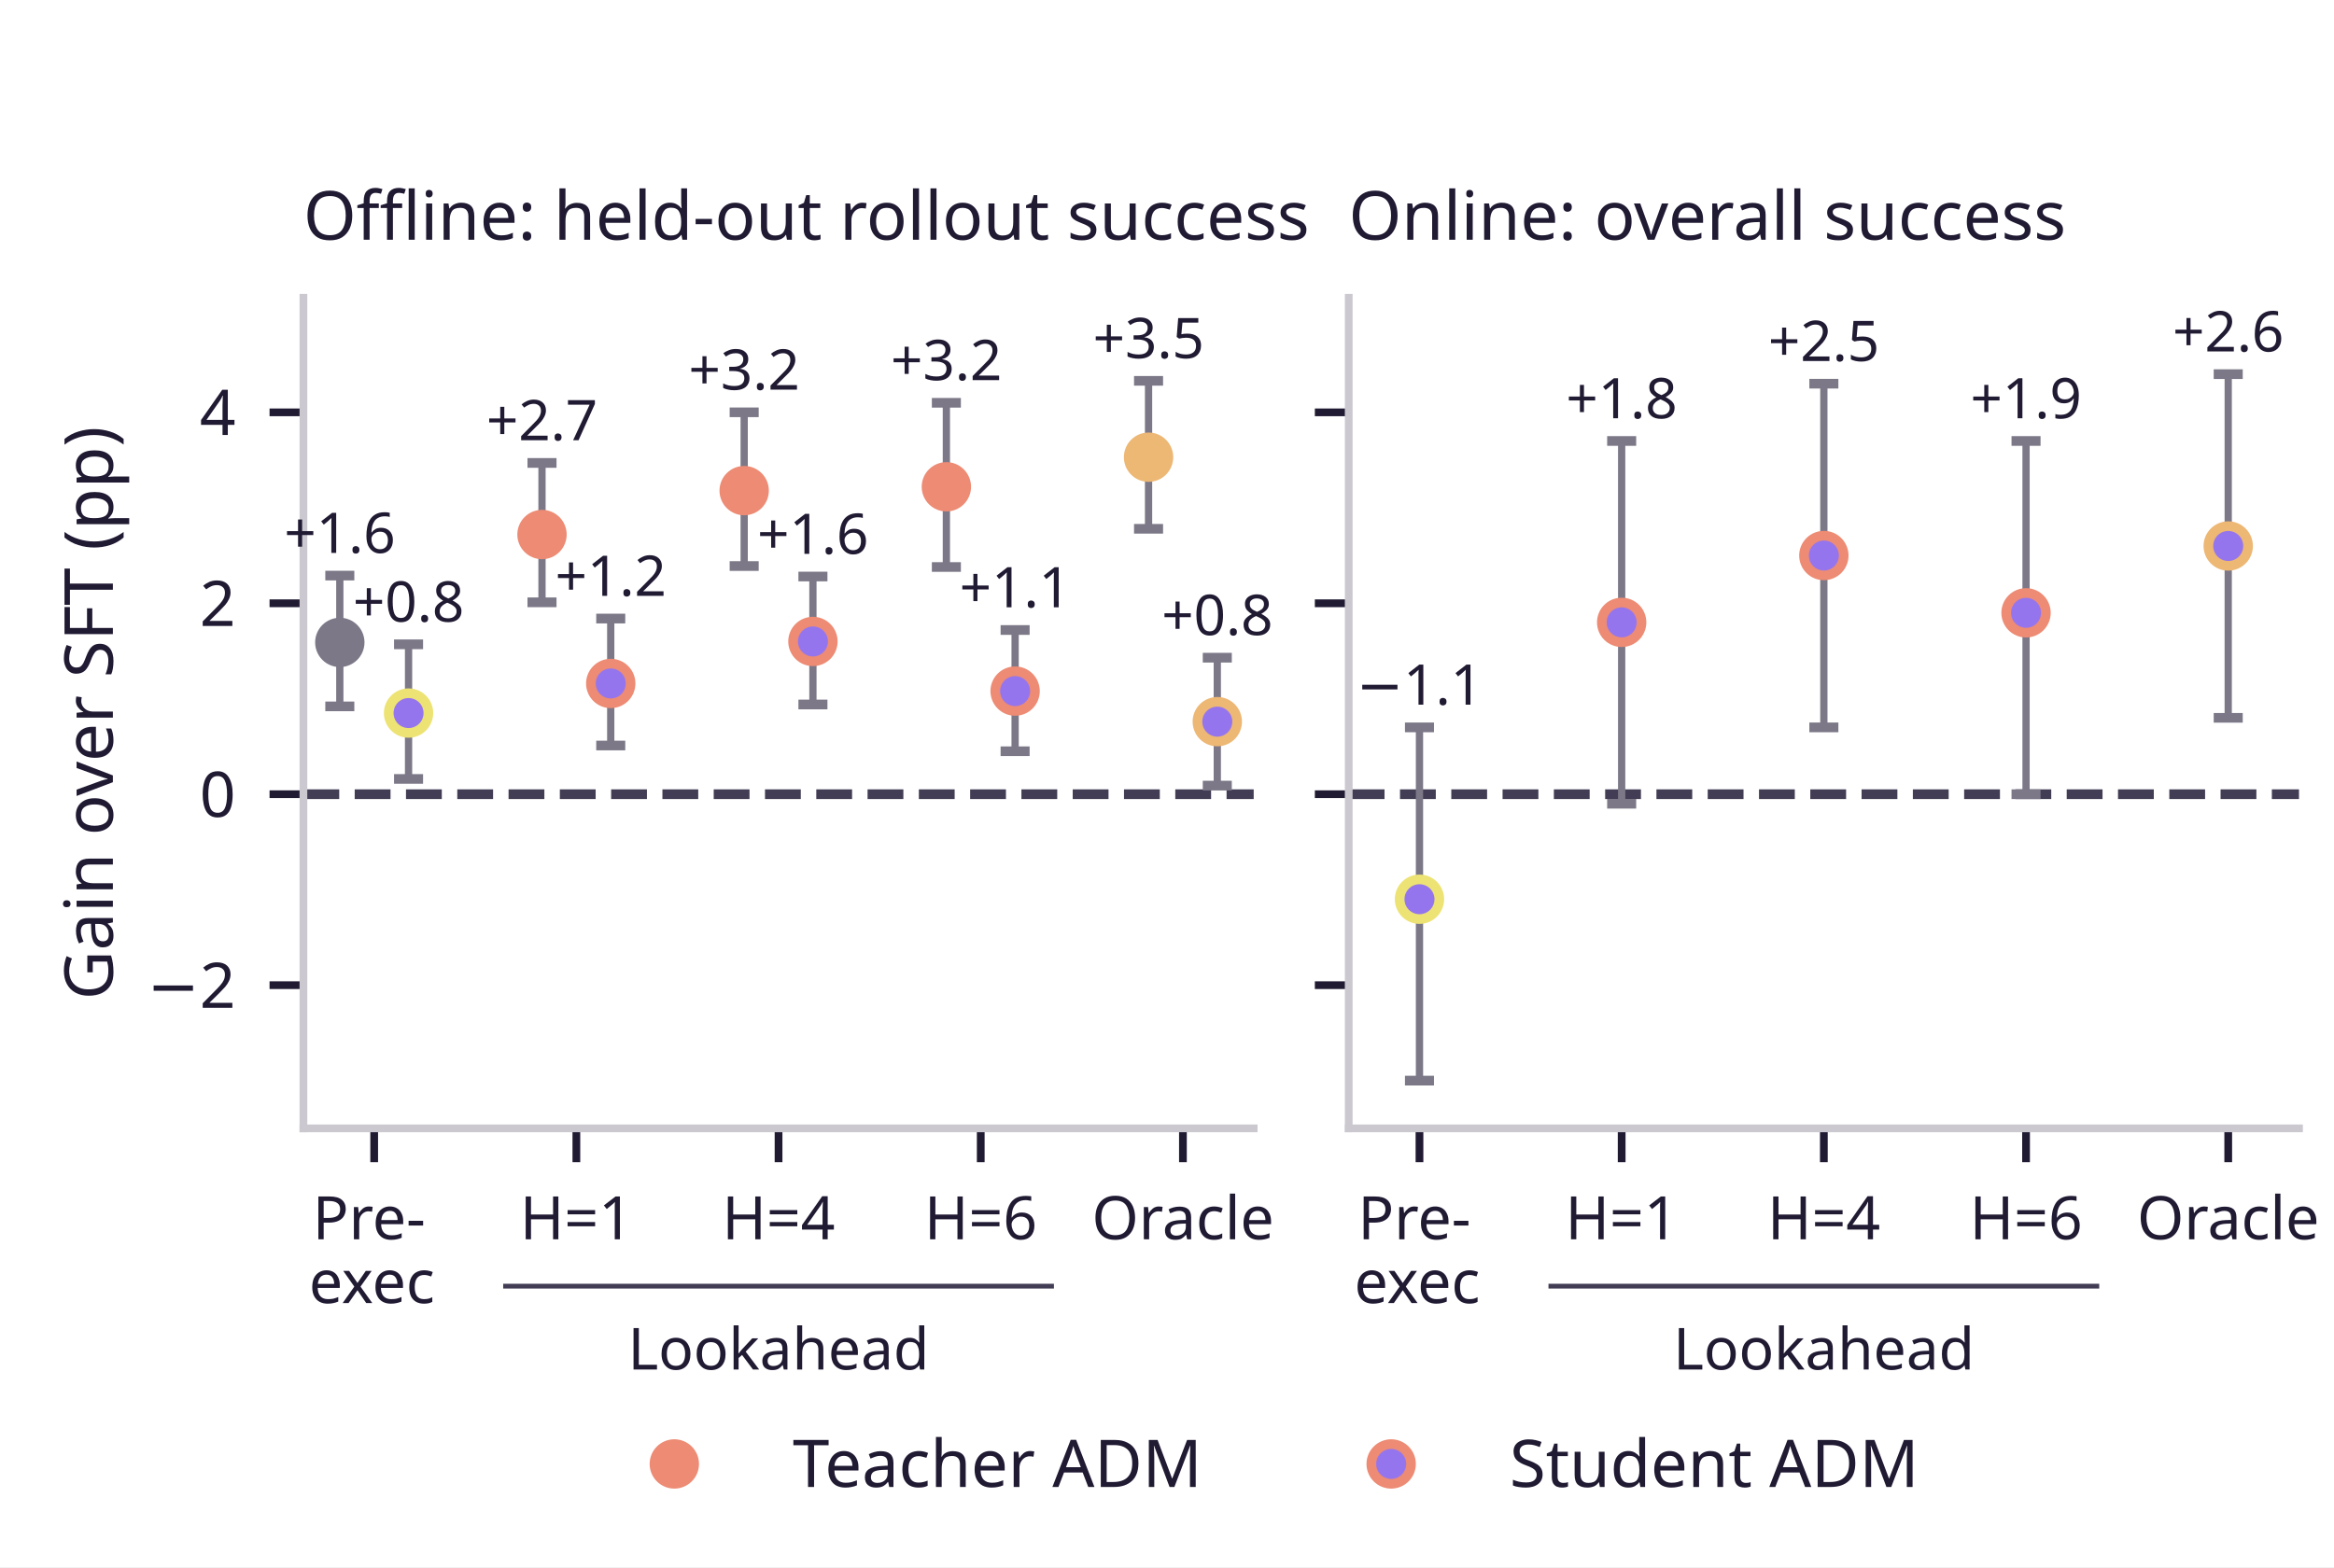
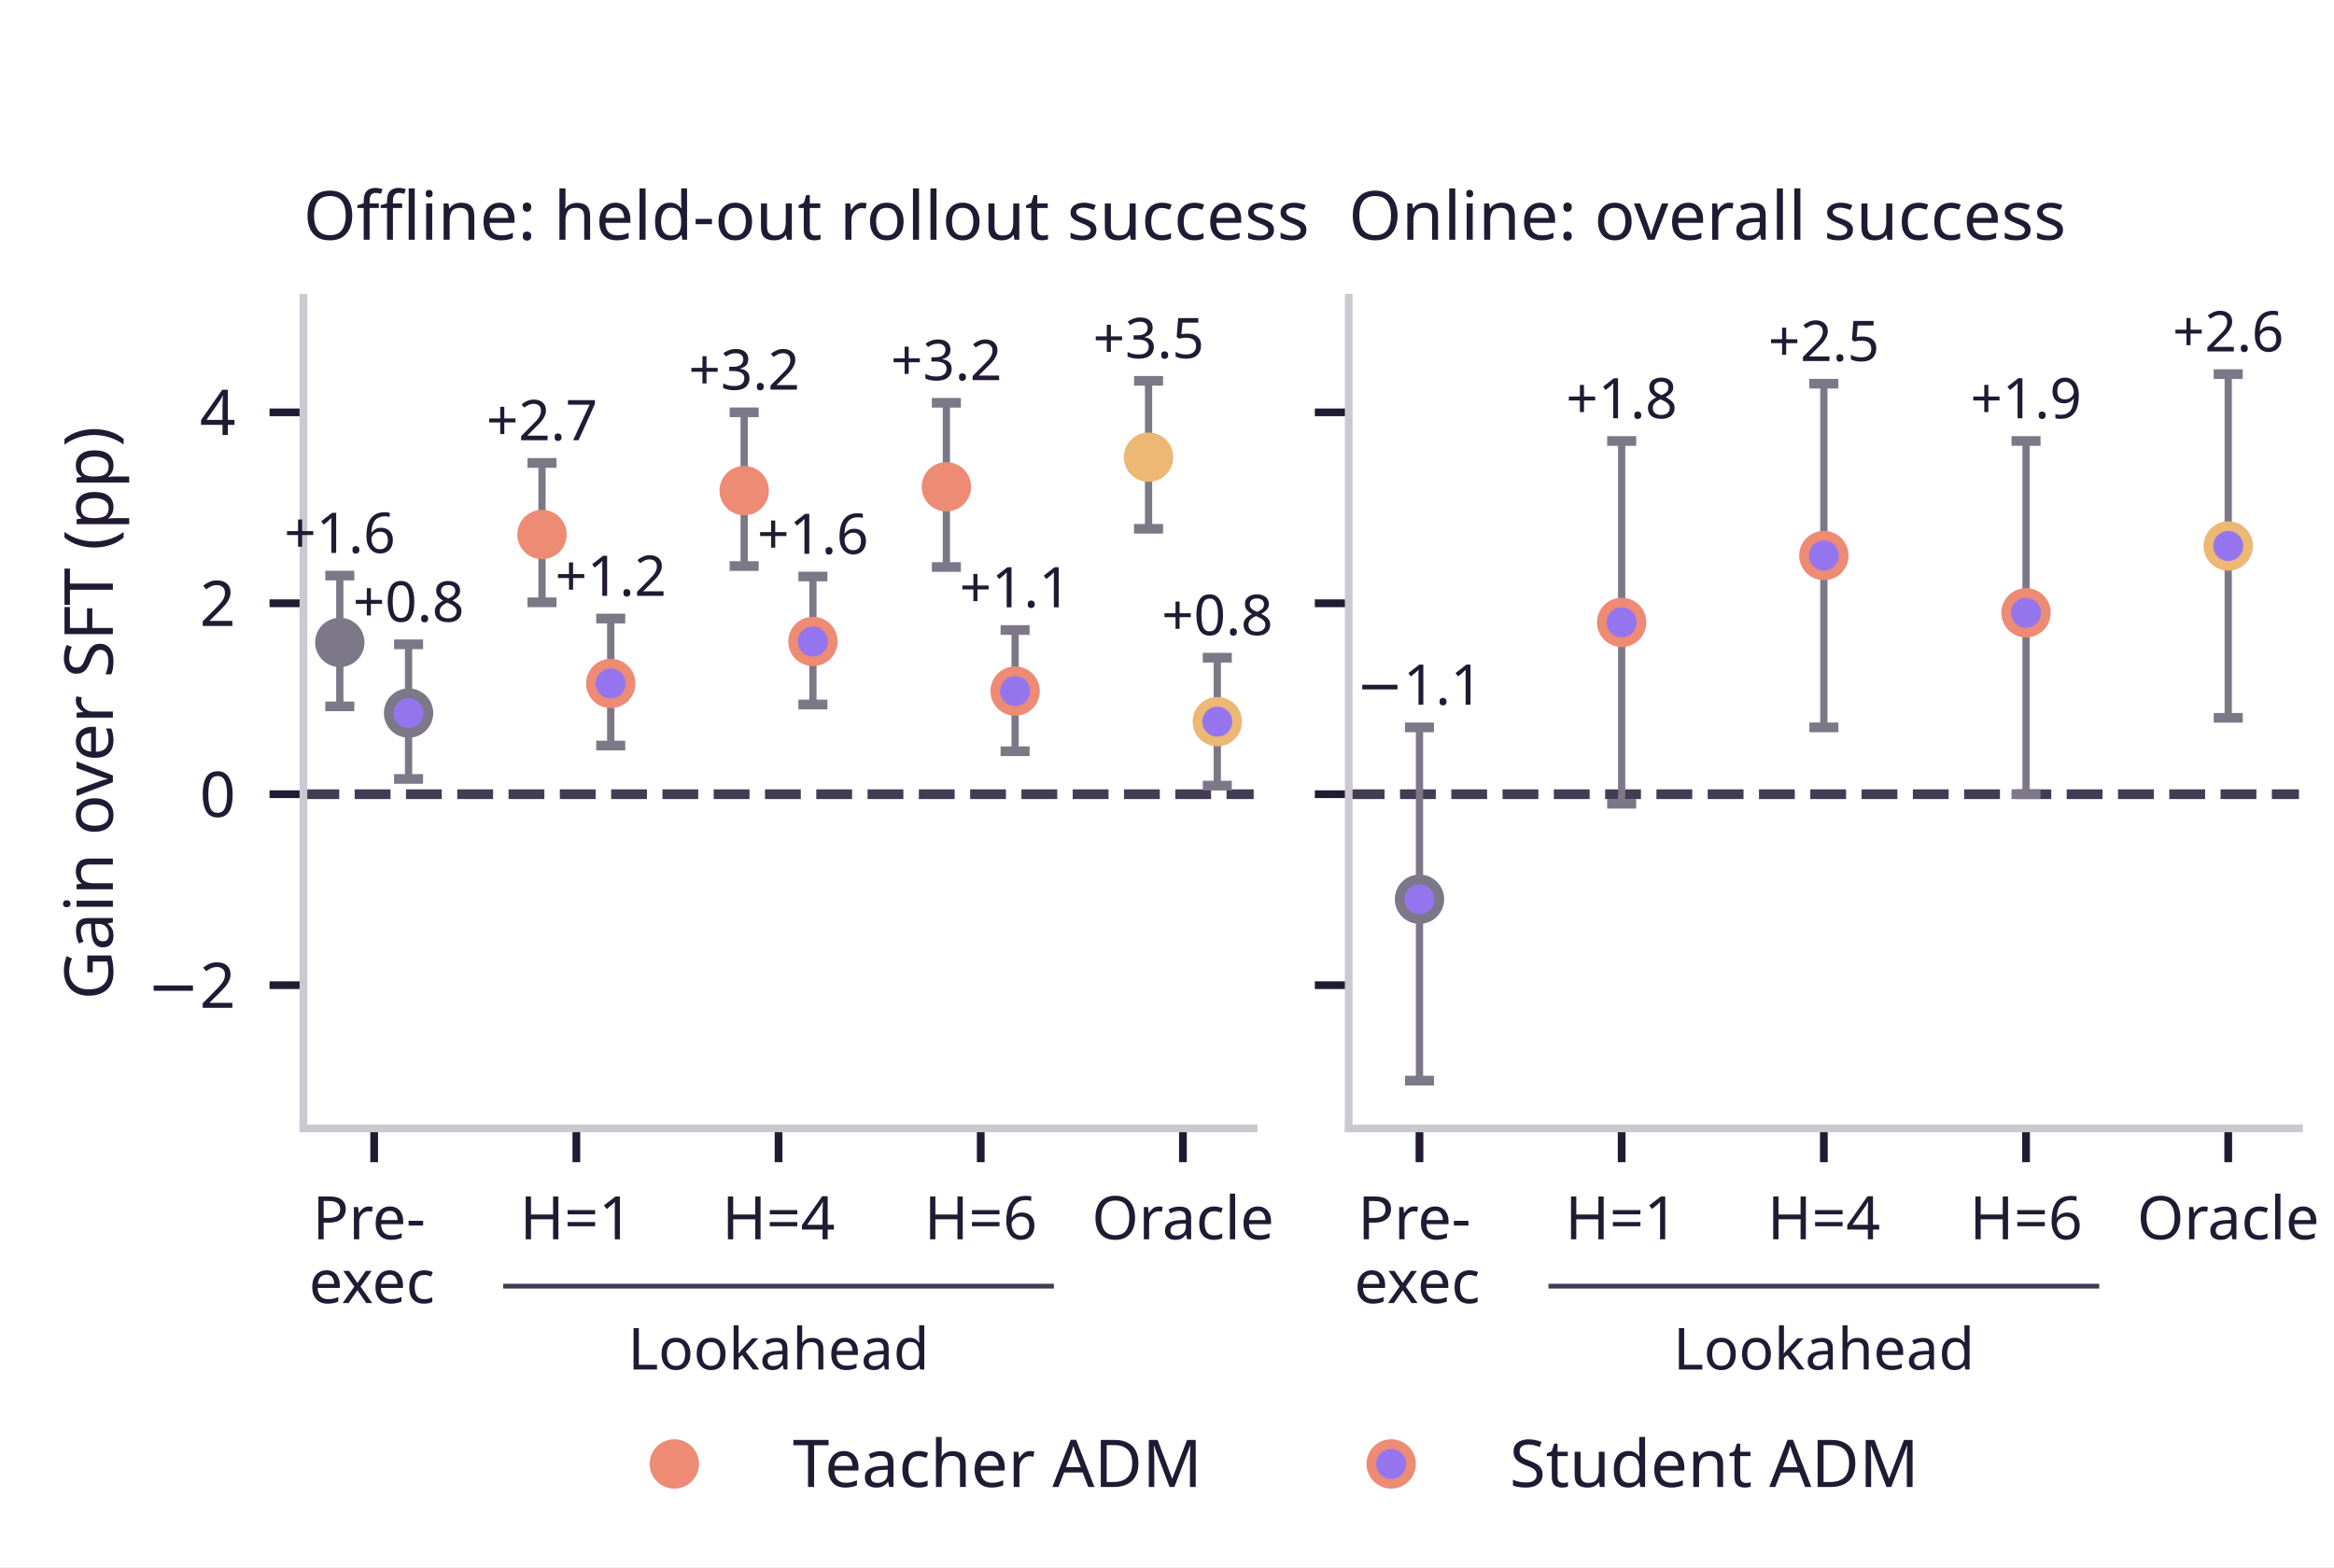
<svg xmlns="http://www.w3.org/2000/svg" xmlns:xlink="http://www.w3.org/1999/xlink" width="241.2pt" height="162pt" viewBox="0 0 241.2 162" version="1.1">
  <defs>
    <style type="text/css">*{stroke-linejoin: round; stroke-linecap: butt}</style>
  </defs>
  <g id="figure_1">
    <g id="patch_1">
      <path d="M 0 162 L 241.2 162 L 241.2 0 L 0 0 z " style="fill: #ffffff" />
    </g>
    <g id="axes_1">
      <g id="patch_2">
        <path d="M 31.356 116.64 L 129.559 116.64 L 129.559 30.78 L 31.356 30.78 z " style="fill: #ffffff" />
      </g>
      <g id="line2d_1">
-         <path d="M 31.356 82.099 L 129.559 82.099 " clip-path="url(#pd9ccc6f284)" style="fill: none; stroke-dasharray: 3.7,1.6; stroke-dashoffset: 0; stroke: #423c54" />
+         <path d="M 31.356 82.099 L 129.559 82.099 " clip-path="url(#p978ee26a0f)" style="fill: none; stroke-dasharray: 3.7,1.6; stroke-dashoffset: 0; stroke: #423c54" />
      </g>
      <g id="matplotlib.axis_1">
        <g id="xtick_1">
          <g id="line2d_2">
            <defs>
-               <path id="m43fca4f1d8" d="M 0 0 L 0 3.5 " style="stroke: #211a33; stroke-width: 0.8" />
+               <path id="m6ceae34fa6" d="M 0 0 L 0 3.5 " style="stroke: #211a33; stroke-width: 0.8" />
            </defs>
            <g>
-               <use xlink:href="#m43fca4f1d8" x="38.669" y="116.64" style="fill: #211a33; stroke: #211a33; stroke-width: 0.8" />
+               <use xlink:href="#m6ceae34fa6" x="38.669" y="116.64" style="fill: #211a33; stroke: #211a33; stroke-width: 0.8" />
            </g>
          </g>
          <g id="text_1">
            <text style="fill: #211a33; font: 6.2px 'Albert Sans'" transform="translate(32.29218 128.104)">Pre-</text>
            <text style="fill: #211a33; font: 6.2px 'Albert Sans'" transform="translate(31.92648 134.7008)">exec</text>
          </g>
        </g>
        <g id="xtick_2">
          <g id="line2d_3">
            <g>
-               <use xlink:href="#m43fca4f1d8" x="59.563" y="116.64" style="fill: #211a33; stroke: #211a33; stroke-width: 0.8" />
+               <use xlink:href="#m6ceae34fa6" x="59.563" y="116.64" style="fill: #211a33; stroke: #211a33; stroke-width: 0.8" />
            </g>
          </g>
          <g id="text_2">
            <text style="fill: #211a33; font: 6.2px 'Albert Sans'; text-anchor: middle" x="59.563" y="128.104" transform="rotate(-0 59.5632 128.104)">H=1</text>
          </g>
        </g>
        <g id="xtick_3">
          <g id="line2d_4">
            <g>
-               <use xlink:href="#m43fca4f1d8" x="80.457" y="116.64" style="fill: #211a33; stroke: #211a33; stroke-width: 0.8" />
+               <use xlink:href="#m6ceae34fa6" x="80.457" y="116.64" style="fill: #211a33; stroke: #211a33; stroke-width: 0.8" />
            </g>
          </g>
          <g id="text_3">
            <text style="fill: #211a33; font: 6.2px 'Albert Sans'; text-anchor: middle" x="80.457" y="128.104" transform="rotate(-0 80.45743 128.104)">H=4</text>
          </g>
        </g>
        <g id="xtick_4">
          <g id="line2d_5">
            <g>
-               <use xlink:href="#m43fca4f1d8" x="101.352" y="116.64" style="fill: #211a33; stroke: #211a33; stroke-width: 0.8" />
+               <use xlink:href="#m6ceae34fa6" x="101.352" y="116.64" style="fill: #211a33; stroke: #211a33; stroke-width: 0.8" />
            </g>
          </g>
          <g id="text_4">
            <text style="fill: #211a33; font: 6.2px 'Albert Sans'; text-anchor: middle" x="101.352" y="128.104" transform="rotate(-0 101.3517 128.104)">H=6</text>
          </g>
        </g>
        <g id="xtick_5">
          <g id="line2d_6">
            <g>
-               <use xlink:href="#m43fca4f1d8" x="122.246" y="116.64" style="fill: #211a33; stroke: #211a33; stroke-width: 0.8" />
+               <use xlink:href="#m6ceae34fa6" x="122.246" y="116.64" style="fill: #211a33; stroke: #211a33; stroke-width: 0.8" />
            </g>
          </g>
          <g id="text_5">
            <text style="fill: #211a33; font: 6.2px 'Albert Sans'; text-anchor: middle" x="122.246" y="128.104" transform="rotate(-0 122.2459 128.104)">Oracle</text>
          </g>
        </g>
      </g>
      <g id="matplotlib.axis_2">
        <g id="ytick_1">
          <g id="line2d_7">
            <defs>
-               <path id="maecd53f325" d="M 0 0 L -3.5 0 " style="stroke: #211a33; stroke-width: 0.8" />
+               <path id="m8f403e2165" d="M 0 0 L -3.5 0 " style="stroke: #211a33; stroke-width: 0.8" />
            </defs>
            <g>
-               <use xlink:href="#maecd53f325" x="31.356" y="101.837" style="fill: #211a33; stroke: #211a33; stroke-width: 0.8" />
+               <use xlink:href="#m8f403e2165" x="31.356" y="101.837" style="fill: #211a33; stroke: #211a33; stroke-width: 0.8" />
            </g>
          </g>
          <g id="text_6">
            <text style="fill: #211a33; font: 6.5px 'Albert Sans'; text-anchor: end" x="24.356" y="104.177" transform="rotate(-0 24.356 104.1766)">−2</text>
          </g>
        </g>
        <g id="ytick_2">
          <g id="line2d_8">
            <g>
-               <use xlink:href="#maecd53f325" x="31.356" y="82.099" style="fill: #211a33; stroke: #211a33; stroke-width: 0.8" />
+               <use xlink:href="#m8f403e2165" x="31.356" y="82.099" style="fill: #211a33; stroke: #211a33; stroke-width: 0.8" />
            </g>
          </g>
          <g id="text_7">
            <text style="fill: #211a33; font: 6.5px 'Albert Sans'; text-anchor: end" x="24.356" y="84.439" transform="rotate(-0 24.356 84.43862)">0</text>
          </g>
        </g>
        <g id="ytick_3">
          <g id="line2d_9">
            <g>
-               <use xlink:href="#maecd53f325" x="31.356" y="62.361" style="fill: #211a33; stroke: #211a33; stroke-width: 0.8" />
+               <use xlink:href="#m8f403e2165" x="31.356" y="62.361" style="fill: #211a33; stroke: #211a33; stroke-width: 0.8" />
            </g>
          </g>
          <g id="text_8">
            <text style="fill: #211a33; font: 6.5px 'Albert Sans'; text-anchor: end" x="24.356" y="64.701" transform="rotate(-0 24.356 64.70069)">2</text>
          </g>
        </g>
        <g id="ytick_4">
          <g id="line2d_10">
            <g>
-               <use xlink:href="#maecd53f325" x="31.356" y="42.623" style="fill: #211a33; stroke: #211a33; stroke-width: 0.8" />
+               <use xlink:href="#m8f403e2165" x="31.356" y="42.623" style="fill: #211a33; stroke: #211a33; stroke-width: 0.8" />
            </g>
          </g>
          <g id="text_9">
            <text style="fill: #211a33; font: 6.5px 'Albert Sans'; text-anchor: end" x="24.356" y="44.963" transform="rotate(-0 24.356 44.96276)">4</text>
          </g>
        </g>
        <g id="text_10">
          <text style="fill: #211a33; font: 7px 'Albert Sans'; text-anchor: middle" x="11.664" y="73.71" transform="rotate(-90 11.66381 73.71)">Gain over SFT (pp)</text>
        </g>
      </g>
      <g id="line2d_11">
        <path d="M 52.25 132.953 L 108.665 132.953 " style="fill: none; stroke: #423c54; stroke-width: 0.5; stroke-linecap: square" />
      </g>
      <g id="patch_3">
        <path d="M 31.356 116.64 L 31.356 30.78 " style="fill: none; stroke: #cbc9cf; stroke-width: 0.8; stroke-linejoin: miter; stroke-linecap: square" />
      </g>
      <g id="patch_4">
        <path d="M 31.356 116.64 L 129.559 116.64 " style="fill: none; stroke: #cbc9cf; stroke-width: 0.8; stroke-linejoin: miter; stroke-linecap: square" />
      </g>
      <g id="LineCollection_1">
-         <path d="M 35.117 73.019 L 35.117 59.499 " clip-path="url(#pd9ccc6f284)" style="fill: none; stroke: #7c7887; stroke-width: 0.75" />
+         <path d="M 35.117 73.019 L 35.117 59.499 " clip-path="url(#p978ee26a0f)" style="fill: none; stroke: #7c7887; stroke-width: 0.75" />
      </g>
      <g id="line2d_12">
        <defs>
-           <path id="mb6b232c293" d="M 1.5 0 L -1.5 -0 " style="stroke: #7c7887" />
+           <path id="ma3b6a6dcf5" d="M 1.5 0 L -1.5 -0 " style="stroke: #7c7887" />
        </defs>
-         <g clip-path="url(#pd9ccc6f284)">
-           <use xlink:href="#mb6b232c293" x="35.117" y="73.019" style="fill: #7c7887; stroke: #7c7887" />
+         <g clip-path="url(#p978ee26a0f)">
+           <use xlink:href="#ma3b6a6dcf5" x="35.117" y="73.019" style="fill: #7c7887; stroke: #7c7887" />
        </g>
      </g>
      <g id="line2d_13">
-         <g clip-path="url(#pd9ccc6f284)">
-           <use xlink:href="#mb6b232c293" x="35.117" y="59.499" style="fill: #7c7887; stroke: #7c7887" />
+         <g clip-path="url(#p978ee26a0f)">
+           <use xlink:href="#ma3b6a6dcf5" x="35.117" y="59.499" style="fill: #7c7887; stroke: #7c7887" />
        </g>
      </g>
      <g id="text_11">
        <text style="fill: #211a33; font: 5.8px 'Albert Sans'; text-anchor: middle" x="35.117" y="57.154" transform="rotate(-0 35.11696 57.15441)">+1.6</text>
      </g>
      <g id="LineCollection_2">
-         <path d="M 42.221 80.52 L 42.221 66.604 " clip-path="url(#pd9ccc6f284)" style="fill: none; stroke: #7c7887; stroke-width: 0.75" />
+         <path d="M 42.221 80.52 L 42.221 66.604 " clip-path="url(#p978ee26a0f)" style="fill: none; stroke: #7c7887; stroke-width: 0.75" />
      </g>
      <g id="line2d_14">
-         <g clip-path="url(#pd9ccc6f284)">
-           <use xlink:href="#mb6b232c293" x="42.221" y="80.52" style="fill: #7c7887; stroke: #7c7887" />
+         <g clip-path="url(#p978ee26a0f)">
+           <use xlink:href="#ma3b6a6dcf5" x="42.221" y="80.52" style="fill: #7c7887; stroke: #7c7887" />
        </g>
      </g>
      <g id="line2d_15">
-         <g clip-path="url(#pd9ccc6f284)">
-           <use xlink:href="#mb6b232c293" x="42.221" y="66.604" style="fill: #7c7887; stroke: #7c7887" />
+         <g clip-path="url(#p978ee26a0f)">
+           <use xlink:href="#ma3b6a6dcf5" x="42.221" y="66.604" style="fill: #7c7887; stroke: #7c7887" />
        </g>
      </g>
      <g id="text_12">
        <text style="fill: #211a33; font: 5.8px 'Albert Sans'; text-anchor: middle" x="42.221" y="64.26" transform="rotate(-0 42.221 64.26007)">+0.8</text>
      </g>
      <g id="LineCollection_3">
-         <path d="M 56.011 62.262 L 56.011 47.853 " clip-path="url(#pd9ccc6f284)" style="fill: none; stroke: #7c7887; stroke-width: 0.75" />
+         <path d="M 56.011 62.262 L 56.011 47.853 " clip-path="url(#p978ee26a0f)" style="fill: none; stroke: #7c7887; stroke-width: 0.75" />
      </g>
      <g id="line2d_16">
-         <g clip-path="url(#pd9ccc6f284)">
-           <use xlink:href="#mb6b232c293" x="56.011" y="62.262" style="fill: #7c7887; stroke: #7c7887" />
+         <g clip-path="url(#p978ee26a0f)">
+           <use xlink:href="#ma3b6a6dcf5" x="56.011" y="62.262" style="fill: #7c7887; stroke: #7c7887" />
        </g>
      </g>
      <g id="line2d_17">
-         <g clip-path="url(#pd9ccc6f284)">
-           <use xlink:href="#mb6b232c293" x="56.011" y="47.853" style="fill: #7c7887; stroke: #7c7887" />
+         <g clip-path="url(#p978ee26a0f)">
+           <use xlink:href="#ma3b6a6dcf5" x="56.011" y="47.853" style="fill: #7c7887; stroke: #7c7887" />
        </g>
      </g>
      <g id="text_13">
        <text style="fill: #211a33; font: 5.8px 'Albert Sans'; text-anchor: middle" x="56.011" y="45.509" transform="rotate(-0 56.01118 45.50903)">+2.7</text>
      </g>
      <g id="LineCollection_4">
-         <path d="M 63.115 77.065 L 63.115 63.94 " clip-path="url(#pd9ccc6f284)" style="fill: none; stroke: #7c7887; stroke-width: 0.75" />
+         <path d="M 63.115 77.065 L 63.115 63.94 " clip-path="url(#p978ee26a0f)" style="fill: none; stroke: #7c7887; stroke-width: 0.75" />
      </g>
      <g id="line2d_18">
-         <g clip-path="url(#pd9ccc6f284)">
-           <use xlink:href="#mb6b232c293" x="63.115" y="77.065" style="fill: #7c7887; stroke: #7c7887" />
+         <g clip-path="url(#p978ee26a0f)">
+           <use xlink:href="#ma3b6a6dcf5" x="63.115" y="77.065" style="fill: #7c7887; stroke: #7c7887" />
        </g>
      </g>
      <g id="line2d_19">
-         <g clip-path="url(#pd9ccc6f284)">
-           <use xlink:href="#mb6b232c293" x="63.115" y="63.94" style="fill: #7c7887; stroke: #7c7887" />
+         <g clip-path="url(#p978ee26a0f)">
+           <use xlink:href="#ma3b6a6dcf5" x="63.115" y="63.94" style="fill: #7c7887; stroke: #7c7887" />
        </g>
      </g>
      <g id="text_14">
        <text style="fill: #211a33; font: 5.8px 'Albert Sans'; text-anchor: middle" x="63.115" y="61.595" transform="rotate(-0 63.11522 61.59545)">+1.2</text>
      </g>
      <g id="LineCollection_5">
-         <path d="M 76.905 58.512 L 76.905 42.623 " clip-path="url(#pd9ccc6f284)" style="fill: none; stroke: #7c7887; stroke-width: 0.75" />
+         <path d="M 76.905 58.512 L 76.905 42.623 " clip-path="url(#p978ee26a0f)" style="fill: none; stroke: #7c7887; stroke-width: 0.75" />
      </g>
      <g id="line2d_20">
-         <g clip-path="url(#pd9ccc6f284)">
-           <use xlink:href="#mb6b232c293" x="76.905" y="58.512" style="fill: #7c7887; stroke: #7c7887" />
+         <g clip-path="url(#p978ee26a0f)">
+           <use xlink:href="#ma3b6a6dcf5" x="76.905" y="58.512" style="fill: #7c7887; stroke: #7c7887" />
        </g>
      </g>
      <g id="line2d_21">
-         <g clip-path="url(#pd9ccc6f284)">
-           <use xlink:href="#mb6b232c293" x="76.905" y="42.623" style="fill: #7c7887; stroke: #7c7887" />
+         <g clip-path="url(#p978ee26a0f)">
+           <use xlink:href="#ma3b6a6dcf5" x="76.905" y="42.623" style="fill: #7c7887; stroke: #7c7887" />
        </g>
      </g>
      <g id="text_15">
        <text style="fill: #211a33; font: 5.8px 'Albert Sans'; text-anchor: middle" x="76.905" y="40.278" transform="rotate(-0 76.90541 40.27848)">+3.2</text>
      </g>
      <g id="LineCollection_6">
-         <path d="M 84.009 72.822 L 84.009 59.597 " clip-path="url(#pd9ccc6f284)" style="fill: none; stroke: #7c7887; stroke-width: 0.75" />
+         <path d="M 84.009 72.822 L 84.009 59.597 " clip-path="url(#p978ee26a0f)" style="fill: none; stroke: #7c7887; stroke-width: 0.75" />
      </g>
      <g id="line2d_22">
-         <g clip-path="url(#pd9ccc6f284)">
-           <use xlink:href="#mb6b232c293" x="84.009" y="72.822" style="fill: #7c7887; stroke: #7c7887" />
+         <g clip-path="url(#p978ee26a0f)">
+           <use xlink:href="#ma3b6a6dcf5" x="84.009" y="72.822" style="fill: #7c7887; stroke: #7c7887" />
        </g>
      </g>
      <g id="line2d_23">
-         <g clip-path="url(#pd9ccc6f284)">
-           <use xlink:href="#mb6b232c293" x="84.009" y="59.597" style="fill: #7c7887; stroke: #7c7887" />
+         <g clip-path="url(#p978ee26a0f)">
+           <use xlink:href="#ma3b6a6dcf5" x="84.009" y="59.597" style="fill: #7c7887; stroke: #7c7887" />
        </g>
      </g>
      <g id="text_16">
        <text style="fill: #211a33; font: 5.8px 'Albert Sans'; text-anchor: middle" x="84.009" y="57.253" transform="rotate(-0 84.00945 57.2531)">+1.6</text>
      </g>
      <g id="LineCollection_7">
-         <path d="M 97.8 58.61 L 97.8 41.636 " clip-path="url(#pd9ccc6f284)" style="fill: none; stroke: #7c7887; stroke-width: 0.75" />
+         <path d="M 97.8 58.61 L 97.8 41.636 " clip-path="url(#p978ee26a0f)" style="fill: none; stroke: #7c7887; stroke-width: 0.75" />
      </g>
      <g id="line2d_24">
-         <g clip-path="url(#pd9ccc6f284)">
-           <use xlink:href="#mb6b232c293" x="97.8" y="58.61" style="fill: #7c7887; stroke: #7c7887" />
+         <g clip-path="url(#p978ee26a0f)">
+           <use xlink:href="#ma3b6a6dcf5" x="97.8" y="58.61" style="fill: #7c7887; stroke: #7c7887" />
        </g>
      </g>
      <g id="line2d_25">
-         <g clip-path="url(#pd9ccc6f284)">
-           <use xlink:href="#mb6b232c293" x="97.8" y="41.636" style="fill: #7c7887; stroke: #7c7887" />
+         <g clip-path="url(#p978ee26a0f)">
+           <use xlink:href="#ma3b6a6dcf5" x="97.8" y="41.636" style="fill: #7c7887; stroke: #7c7887" />
        </g>
      </g>
      <g id="text_17">
        <text style="fill: #211a33; font: 5.8px 'Albert Sans'; text-anchor: middle" x="97.8" y="39.292" transform="rotate(-0 97.79963 39.29159)">+3.2</text>
      </g>
      <g id="LineCollection_8">
-         <path d="M 104.904 77.658 L 104.904 65.124 " clip-path="url(#pd9ccc6f284)" style="fill: none; stroke: #7c7887; stroke-width: 0.75" />
+         <path d="M 104.904 77.658 L 104.904 65.124 " clip-path="url(#p978ee26a0f)" style="fill: none; stroke: #7c7887; stroke-width: 0.75" />
      </g>
      <g id="line2d_26">
-         <g clip-path="url(#pd9ccc6f284)">
-           <use xlink:href="#mb6b232c293" x="104.904" y="77.658" style="fill: #7c7887; stroke: #7c7887" />
+         <g clip-path="url(#p978ee26a0f)">
+           <use xlink:href="#ma3b6a6dcf5" x="104.904" y="77.658" style="fill: #7c7887; stroke: #7c7887" />
        </g>
      </g>
      <g id="line2d_27">
-         <g clip-path="url(#pd9ccc6f284)">
-           <use xlink:href="#mb6b232c293" x="104.904" y="65.124" style="fill: #7c7887; stroke: #7c7887" />
+         <g clip-path="url(#p978ee26a0f)">
+           <use xlink:href="#ma3b6a6dcf5" x="104.904" y="65.124" style="fill: #7c7887; stroke: #7c7887" />
        </g>
      </g>
      <g id="text_18">
        <text style="fill: #211a33; font: 5.8px 'Albert Sans'; text-anchor: middle" x="104.904" y="62.78" transform="rotate(-0 104.9037 62.77972)">+1.1</text>
      </g>
      <g id="LineCollection_9">
-         <path d="M 118.694 54.663 L 118.694 39.366 " clip-path="url(#pd9ccc6f284)" style="fill: none; stroke: #7c7887; stroke-width: 0.75" />
+         <path d="M 118.694 54.663 L 118.694 39.366 " clip-path="url(#p978ee26a0f)" style="fill: none; stroke: #7c7887; stroke-width: 0.75" />
      </g>
      <g id="line2d_28">
-         <g clip-path="url(#pd9ccc6f284)">
-           <use xlink:href="#mb6b232c293" x="118.694" y="54.663" style="fill: #7c7887; stroke: #7c7887" />
+         <g clip-path="url(#p978ee26a0f)">
+           <use xlink:href="#ma3b6a6dcf5" x="118.694" y="54.663" style="fill: #7c7887; stroke: #7c7887" />
        </g>
      </g>
      <g id="line2d_29">
-         <g clip-path="url(#pd9ccc6f284)">
-           <use xlink:href="#mb6b232c293" x="118.694" y="39.366" style="fill: #7c7887; stroke: #7c7887" />
+         <g clip-path="url(#p978ee26a0f)">
+           <use xlink:href="#ma3b6a6dcf5" x="118.694" y="39.366" style="fill: #7c7887; stroke: #7c7887" />
        </g>
      </g>
      <g id="text_19">
        <text style="fill: #211a33; font: 5.8px 'Albert Sans'; text-anchor: middle" x="118.694" y="37.022" transform="rotate(-0 118.6939 37.02172)">+3.5</text>
      </g>
      <g id="LineCollection_10">
-         <path d="M 125.798 81.21 L 125.798 67.986 " clip-path="url(#pd9ccc6f284)" style="fill: none; stroke: #7c7887; stroke-width: 0.75" />
+         <path d="M 125.798 81.21 L 125.798 67.986 " clip-path="url(#p978ee26a0f)" style="fill: none; stroke: #7c7887; stroke-width: 0.75" />
      </g>
      <g id="line2d_30">
-         <g clip-path="url(#pd9ccc6f284)">
-           <use xlink:href="#mb6b232c293" x="125.798" y="81.21" style="fill: #7c7887; stroke: #7c7887" />
+         <g clip-path="url(#p978ee26a0f)">
+           <use xlink:href="#ma3b6a6dcf5" x="125.798" y="81.21" style="fill: #7c7887; stroke: #7c7887" />
        </g>
      </g>
      <g id="line2d_31">
-         <g clip-path="url(#pd9ccc6f284)">
-           <use xlink:href="#mb6b232c293" x="125.798" y="67.986" style="fill: #7c7887; stroke: #7c7887" />
+         <g clip-path="url(#p978ee26a0f)">
+           <use xlink:href="#ma3b6a6dcf5" x="125.798" y="67.986" style="fill: #7c7887; stroke: #7c7887" />
        </g>
      </g>
      <g id="text_20">
        <text style="fill: #211a33; font: 5.8px 'Albert Sans'; text-anchor: middle" x="125.798" y="65.642" transform="rotate(-0 125.7979 65.64172)">+0.8</text>
      </g>
      <g id="text_21">
        <text style="fill: #211a33; font: 6px 'Albert Sans'; text-anchor: middle" x="80.457" y="141.566" transform="rotate(-0 80.45743 141.5664)">Lookahead</text>
      </g>
      <g id="text_22">
        <text style="fill: #211a33; font: 7px 'Albert Sans'; text-anchor: start" x="31.356" y="24.78" transform="rotate(-0 31.356 24.78)">Offline: held-out rollout success</text>
      </g>
      <g id="line2d_32">
        <defs>
-           <path id="ma262d84061" d="M 0 2.05 C 0.544 2.05 1.065 1.834 1.45 1.45 C 1.834 1.065 2.05 0.544 2.05 0 C 2.05 -0.544 1.834 -1.065 1.45 -1.45 C 1.065 -1.834 0.544 -2.05 0 -2.05 C -0.544 -2.05 -1.065 -1.834 -1.45 -1.45 C -1.834 -1.065 -2.05 -0.544 -2.05 0 C -2.05 0.544 -1.834 1.065 -1.45 1.45 C -1.065 1.834 -0.544 2.05 0 2.05 z " style="stroke: #7c7887" />
+           <path id="macc4f934c8" d="M 0 2.05 C 0.544 2.05 1.065 1.834 1.45 1.45 C 1.834 1.065 2.05 0.544 2.05 0 C 2.05 -0.544 1.834 -1.065 1.45 -1.45 C 1.065 -1.834 0.544 -2.05 0 -2.05 C -0.544 -2.05 -1.065 -1.834 -1.45 -1.45 C -1.834 -1.065 -2.05 -0.544 -2.05 0 C -2.05 0.544 -1.834 1.065 -1.45 1.45 C -1.065 1.834 -0.544 2.05 0 2.05 z " style="stroke: #7c7887" />
        </defs>
-         <g clip-path="url(#pd9ccc6f284)">
-           <use xlink:href="#ma262d84061" x="35.117" y="66.407" style="fill: #7c7887; stroke: #7c7887" />
+         <g clip-path="url(#p978ee26a0f)">
+           <use xlink:href="#macc4f934c8" x="35.117" y="66.407" style="fill: #7c7887; stroke: #7c7887" />
        </g>
      </g>
      <g id="line2d_33">
        <defs>
-           <path id="m1a9c62bdcf" d="M 0 2.05 C 0.544 2.05 1.065 1.834 1.45 1.45 C 1.834 1.065 2.05 0.544 2.05 0 C 2.05 -0.544 1.834 -1.065 1.45 -1.45 C 1.065 -1.834 0.544 -2.05 0 -2.05 C -0.544 -2.05 -1.065 -1.834 -1.45 -1.45 C -1.834 -1.065 -2.05 -0.544 -2.05 0 C -2.05 0.544 -1.834 1.065 -1.45 1.45 C -1.065 1.834 -0.544 2.05 0 2.05 z " style="stroke: #ede374" />
+           <path id="mf9dd096441" d="M 0 2.05 C 0.544 2.05 1.065 1.834 1.45 1.45 C 1.834 1.065 2.05 0.544 2.05 0 C 2.05 -0.544 1.834 -1.065 1.45 -1.45 C 1.065 -1.834 0.544 -2.05 0 -2.05 C -0.544 -2.05 -1.065 -1.834 -1.45 -1.45 C -1.834 -1.065 -2.05 -0.544 -2.05 0 C -2.05 0.544 -1.834 1.065 -1.45 1.45 C -1.065 1.834 -0.544 2.05 0 2.05 z " style="stroke: #7c7887" />
        </defs>
-         <g clip-path="url(#pd9ccc6f284)">
-           <use xlink:href="#m1a9c62bdcf" x="42.221" y="73.71" style="fill: #9575ee; stroke: #ede374" />
+         <g clip-path="url(#p978ee26a0f)">
+           <use xlink:href="#mf9dd096441" x="42.221" y="73.71" style="fill: #9575ee; stroke: #7c7887" />
        </g>
      </g>
      <g id="line2d_34">
        <defs>
-           <path id="m3537416c87" d="M 0 2.05 C 0.544 2.05 1.065 1.834 1.45 1.45 C 1.834 1.065 2.05 0.544 2.05 0 C 2.05 -0.544 1.834 -1.065 1.45 -1.45 C 1.065 -1.834 0.544 -2.05 0 -2.05 C -0.544 -2.05 -1.065 -1.834 -1.45 -1.45 C -1.834 -1.065 -2.05 -0.544 -2.05 0 C -2.05 0.544 -1.834 1.065 -1.45 1.45 C -1.065 1.834 -0.544 2.05 0 2.05 z " style="stroke: #ed8b74" />
+           <path id="m8bd5289ff4" d="M 0 2.05 C 0.544 2.05 1.065 1.834 1.45 1.45 C 1.834 1.065 2.05 0.544 2.05 0 C 2.05 -0.544 1.834 -1.065 1.45 -1.45 C 1.065 -1.834 0.544 -2.05 0 -2.05 C -0.544 -2.05 -1.065 -1.834 -1.45 -1.45 C -1.834 -1.065 -2.05 -0.544 -2.05 0 C -2.05 0.544 -1.834 1.065 -1.45 1.45 C -1.065 1.834 -0.544 2.05 0 2.05 z " style="stroke: #ed8b74" />
        </defs>
-         <g clip-path="url(#pd9ccc6f284)">
-           <use xlink:href="#m3537416c87" x="56.011" y="55.255" style="fill: #ed8b74; stroke: #ed8b74" />
+         <g clip-path="url(#p978ee26a0f)">
+           <use xlink:href="#m8bd5289ff4" x="56.011" y="55.255" style="fill: #ed8b74; stroke: #ed8b74" />
        </g>
      </g>
      <g id="line2d_35">
        <defs>
-           <path id="m052aacc337" d="M 0 2.05 C 0.544 2.05 1.065 1.834 1.45 1.45 C 1.834 1.065 2.05 0.544 2.05 0 C 2.05 -0.544 1.834 -1.065 1.45 -1.45 C 1.065 -1.834 0.544 -2.05 0 -2.05 C -0.544 -2.05 -1.065 -1.834 -1.45 -1.45 C -1.834 -1.065 -2.05 -0.544 -2.05 0 C -2.05 0.544 -1.834 1.065 -1.45 1.45 C -1.065 1.834 -0.544 2.05 0 2.05 z " style="stroke: #ed8b74" />
+           <path id="m8ece6ff231" d="M 0 2.05 C 0.544 2.05 1.065 1.834 1.45 1.45 C 1.834 1.065 2.05 0.544 2.05 0 C 2.05 -0.544 1.834 -1.065 1.45 -1.45 C 1.065 -1.834 0.544 -2.05 0 -2.05 C -0.544 -2.05 -1.065 -1.834 -1.45 -1.45 C -1.834 -1.065 -2.05 -0.544 -2.05 0 C -2.05 0.544 -1.834 1.065 -1.45 1.45 C -1.065 1.834 -0.544 2.05 0 2.05 z " style="stroke: #ed8b74" />
        </defs>
-         <g clip-path="url(#pd9ccc6f284)">
-           <use xlink:href="#m052aacc337" x="63.115" y="70.651" style="fill: #9575ee; stroke: #ed8b74" />
+         <g clip-path="url(#p978ee26a0f)">
+           <use xlink:href="#m8ece6ff231" x="63.115" y="70.651" style="fill: #9575ee; stroke: #ed8b74" />
        </g>
      </g>
      <g id="line2d_36">
-         <g clip-path="url(#pd9ccc6f284)">
-           <use xlink:href="#m3537416c87" x="76.905" y="50.715" style="fill: #ed8b74; stroke: #ed8b74" />
+         <g clip-path="url(#p978ee26a0f)">
+           <use xlink:href="#m8bd5289ff4" x="76.905" y="50.715" style="fill: #ed8b74; stroke: #ed8b74" />
        </g>
      </g>
      <g id="line2d_37">
-         <g clip-path="url(#pd9ccc6f284)">
-           <use xlink:href="#m052aacc337" x="84.009" y="66.308" style="fill: #9575ee; stroke: #ed8b74" />
+         <g clip-path="url(#p978ee26a0f)">
+           <use xlink:href="#m8ece6ff231" x="84.009" y="66.308" style="fill: #9575ee; stroke: #ed8b74" />
        </g>
      </g>
      <g id="line2d_38">
-         <g clip-path="url(#pd9ccc6f284)">
-           <use xlink:href="#m3537416c87" x="97.8" y="50.321" style="fill: #ed8b74; stroke: #ed8b74" />
+         <g clip-path="url(#p978ee26a0f)">
+           <use xlink:href="#m8bd5289ff4" x="97.8" y="50.321" style="fill: #ed8b74; stroke: #ed8b74" />
        </g>
      </g>
      <g id="line2d_39">
-         <g clip-path="url(#pd9ccc6f284)">
-           <use xlink:href="#m052aacc337" x="104.904" y="71.44" style="fill: #9575ee; stroke: #ed8b74" />
+         <g clip-path="url(#p978ee26a0f)">
+           <use xlink:href="#m8ece6ff231" x="104.904" y="71.44" style="fill: #9575ee; stroke: #ed8b74" />
        </g>
      </g>
      <g id="line2d_40">
        <defs>
-           <path id="md9ff6e7547" d="M 0 2.05 C 0.544 2.05 1.065 1.834 1.45 1.45 C 1.834 1.065 2.05 0.544 2.05 0 C 2.05 -0.544 1.834 -1.065 1.45 -1.45 C 1.065 -1.834 0.544 -2.05 0 -2.05 C -0.544 -2.05 -1.065 -1.834 -1.45 -1.45 C -1.834 -1.065 -2.05 -0.544 -2.05 0 C -2.05 0.544 -1.834 1.065 -1.45 1.45 C -1.065 1.834 -0.544 2.05 0 2.05 z " style="stroke: #edb774" />
+           <path id="mc1d7fce18f" d="M 0 2.05 C 0.544 2.05 1.065 1.834 1.45 1.45 C 1.834 1.065 2.05 0.544 2.05 0 C 2.05 -0.544 1.834 -1.065 1.45 -1.45 C 1.065 -1.834 0.544 -2.05 0 -2.05 C -0.544 -2.05 -1.065 -1.834 -1.45 -1.45 C -1.834 -1.065 -2.05 -0.544 -2.05 0 C -2.05 0.544 -1.834 1.065 -1.45 1.45 C -1.065 1.834 -0.544 2.05 0 2.05 z " style="stroke: #edb774" />
        </defs>
-         <g clip-path="url(#pd9ccc6f284)">
-           <use xlink:href="#md9ff6e7547" x="118.694" y="47.261" style="fill: #edb774; stroke: #edb774" />
+         <g clip-path="url(#p978ee26a0f)">
+           <use xlink:href="#mc1d7fce18f" x="118.694" y="47.261" style="fill: #edb774; stroke: #edb774" />
        </g>
      </g>
      <g id="line2d_41">
        <defs>
-           <path id="m3637affb6f" d="M 0 2.05 C 0.544 2.05 1.065 1.834 1.45 1.45 C 1.834 1.065 2.05 0.544 2.05 0 C 2.05 -0.544 1.834 -1.065 1.45 -1.45 C 1.065 -1.834 0.544 -2.05 0 -2.05 C -0.544 -2.05 -1.065 -1.834 -1.45 -1.45 C -1.834 -1.065 -2.05 -0.544 -2.05 0 C -2.05 0.544 -1.834 1.065 -1.45 1.45 C -1.065 1.834 -0.544 2.05 0 2.05 z " style="stroke: #edb774" />
+           <path id="m7aebd9cb5b" d="M 0 2.05 C 0.544 2.05 1.065 1.834 1.45 1.45 C 1.834 1.065 2.05 0.544 2.05 0 C 2.05 -0.544 1.834 -1.065 1.45 -1.45 C 1.065 -1.834 0.544 -2.05 0 -2.05 C -0.544 -2.05 -1.065 -1.834 -1.45 -1.45 C -1.834 -1.065 -2.05 -0.544 -2.05 0 C -2.05 0.544 -1.834 1.065 -1.45 1.45 C -1.065 1.834 -0.544 2.05 0 2.05 z " style="stroke: #edb774" />
        </defs>
-         <g clip-path="url(#pd9ccc6f284)">
-           <use xlink:href="#m3637affb6f" x="125.798" y="74.598" style="fill: #9575ee; stroke: #edb774" />
+         <g clip-path="url(#p978ee26a0f)">
+           <use xlink:href="#m7aebd9cb5b" x="125.798" y="74.598" style="fill: #9575ee; stroke: #edb774" />
        </g>
      </g>
    </g>
    <g id="axes_2">
      <g id="patch_5">
        <path d="M 139.379 116.64 L 237.582 116.64 L 237.582 30.78 L 139.379 30.78 z " style="fill: #ffffff" />
      </g>
      <g id="line2d_42">
-         <path d="M 139.379 82.099 L 237.582 82.099 " clip-path="url(#pcea5f7ef49)" style="fill: none; stroke-dasharray: 3.7,1.6; stroke-dashoffset: 0; stroke: #423c54" />
+         <path d="M 139.379 82.099 L 237.582 82.099 " clip-path="url(#p605a60de46)" style="fill: none; stroke-dasharray: 3.7,1.6; stroke-dashoffset: 0; stroke: #423c54" />
      </g>
      <g id="matplotlib.axis_3">
        <g id="xtick_6">
          <g id="line2d_43">
            <g>
-               <use xlink:href="#m43fca4f1d8" x="146.692" y="116.64" style="fill: #211a33; stroke: #211a33; stroke-width: 0.8" />
+               <use xlink:href="#m6ceae34fa6" x="146.692" y="116.64" style="fill: #211a33; stroke: #211a33; stroke-width: 0.8" />
            </g>
          </g>
          <g id="text_23">
            <text style="fill: #211a33; font: 6.2px 'Albert Sans'" transform="translate(140.3153 128.104)">Pre-</text>
            <text style="fill: #211a33; font: 6.2px 'Albert Sans'" transform="translate(139.9496 134.7008)">exec</text>
          </g>
        </g>
        <g id="xtick_7">
          <g id="line2d_44">
            <g>
-               <use xlink:href="#m43fca4f1d8" x="167.586" y="116.64" style="fill: #211a33; stroke: #211a33; stroke-width: 0.8" />
+               <use xlink:href="#m6ceae34fa6" x="167.586" y="116.64" style="fill: #211a33; stroke: #211a33; stroke-width: 0.8" />
            </g>
          </g>
          <g id="text_24">
            <text style="fill: #211a33; font: 6.2px 'Albert Sans'; text-anchor: middle" x="167.586" y="128.104" transform="rotate(-0 167.5863 128.104)">H=1</text>
          </g>
        </g>
        <g id="xtick_8">
          <g id="line2d_45">
            <g>
-               <use xlink:href="#m43fca4f1d8" x="188.481" y="116.64" style="fill: #211a33; stroke: #211a33; stroke-width: 0.8" />
+               <use xlink:href="#m6ceae34fa6" x="188.481" y="116.64" style="fill: #211a33; stroke: #211a33; stroke-width: 0.8" />
            </g>
          </g>
          <g id="text_25">
            <text style="fill: #211a33; font: 6.2px 'Albert Sans'; text-anchor: middle" x="188.481" y="128.104" transform="rotate(-0 188.4806 128.104)">H=4</text>
          </g>
        </g>
        <g id="xtick_9">
          <g id="line2d_46">
            <g>
-               <use xlink:href="#m43fca4f1d8" x="209.375" y="116.64" style="fill: #211a33; stroke: #211a33; stroke-width: 0.8" />
+               <use xlink:href="#m6ceae34fa6" x="209.375" y="116.64" style="fill: #211a33; stroke: #211a33; stroke-width: 0.8" />
            </g>
          </g>
          <g id="text_26">
            <text style="fill: #211a33; font: 6.2px 'Albert Sans'; text-anchor: middle" x="209.375" y="128.104" transform="rotate(-0 209.3748 128.104)">H=6</text>
          </g>
        </g>
        <g id="xtick_10">
          <g id="line2d_47">
            <g>
-               <use xlink:href="#m43fca4f1d8" x="230.269" y="116.64" style="fill: #211a33; stroke: #211a33; stroke-width: 0.8" />
+               <use xlink:href="#m6ceae34fa6" x="230.269" y="116.64" style="fill: #211a33; stroke: #211a33; stroke-width: 0.8" />
            </g>
          </g>
          <g id="text_27">
            <text style="fill: #211a33; font: 6.2px 'Albert Sans'; text-anchor: middle" x="230.269" y="128.104" transform="rotate(-0 230.269 128.104)">Oracle</text>
          </g>
        </g>
      </g>
      <g id="matplotlib.axis_4">
        <g id="ytick_5">
          <g id="line2d_48">
            <g>
-               <use xlink:href="#maecd53f325" x="139.379" y="101.837" style="fill: #211a33; stroke: #211a33; stroke-width: 0.8" />
+               <use xlink:href="#m8f403e2165" x="139.379" y="101.837" style="fill: #211a33; stroke: #211a33; stroke-width: 0.8" />
            </g>
          </g>
        </g>
        <g id="ytick_6">
          <g id="line2d_49">
            <g>
-               <use xlink:href="#maecd53f325" x="139.379" y="82.099" style="fill: #211a33; stroke: #211a33; stroke-width: 0.8" />
+               <use xlink:href="#m8f403e2165" x="139.379" y="82.099" style="fill: #211a33; stroke: #211a33; stroke-width: 0.8" />
            </g>
          </g>
        </g>
        <g id="ytick_7">
          <g id="line2d_50">
            <g>
-               <use xlink:href="#maecd53f325" x="139.379" y="62.361" style="fill: #211a33; stroke: #211a33; stroke-width: 0.8" />
+               <use xlink:href="#m8f403e2165" x="139.379" y="62.361" style="fill: #211a33; stroke: #211a33; stroke-width: 0.8" />
            </g>
          </g>
        </g>
        <g id="ytick_8">
          <g id="line2d_51">
            <g>
-               <use xlink:href="#maecd53f325" x="139.379" y="42.623" style="fill: #211a33; stroke: #211a33; stroke-width: 0.8" />
+               <use xlink:href="#m8f403e2165" x="139.379" y="42.623" style="fill: #211a33; stroke: #211a33; stroke-width: 0.8" />
            </g>
          </g>
        </g>
      </g>
      <g id="line2d_52">
        <path d="M 160.273 132.953 L 216.688 132.953 " style="fill: none; stroke: #423c54; stroke-width: 0.5; stroke-linecap: square" />
      </g>
      <g id="patch_6">
        <path d="M 139.379 116.64 L 139.379 30.78 " style="fill: none; stroke: #cbc9cf; stroke-width: 0.8; stroke-linejoin: miter; stroke-linecap: square" />
      </g>
      <g id="patch_7">
        <path d="M 139.379 116.64 L 237.582 116.64 " style="fill: none; stroke: #cbc9cf; stroke-width: 0.8; stroke-linejoin: miter; stroke-linecap: square" />
      </g>
      <g id="LineCollection_11">
-         <path d="M 146.692 111.706 L 146.692 75.19 " clip-path="url(#pcea5f7ef49)" style="fill: none; stroke: #7c7887; stroke-width: 0.75" />
+         <path d="M 146.692 111.706 L 146.692 75.19 " clip-path="url(#p605a60de46)" style="fill: none; stroke: #7c7887; stroke-width: 0.75" />
      </g>
      <g id="line2d_53">
-         <g clip-path="url(#pcea5f7ef49)">
-           <use xlink:href="#mb6b232c293" x="146.692" y="111.706" style="fill: #7c7887; stroke: #7c7887" />
+         <g clip-path="url(#p605a60de46)">
+           <use xlink:href="#ma3b6a6dcf5" x="146.692" y="111.706" style="fill: #7c7887; stroke: #7c7887" />
        </g>
      </g>
      <g id="line2d_54">
-         <g clip-path="url(#pcea5f7ef49)">
-           <use xlink:href="#mb6b232c293" x="146.692" y="75.19" style="fill: #7c7887; stroke: #7c7887" />
+         <g clip-path="url(#p605a60de46)">
+           <use xlink:href="#ma3b6a6dcf5" x="146.692" y="75.19" style="fill: #7c7887; stroke: #7c7887" />
        </g>
      </g>
      <g id="text_28">
        <text style="fill: #211a33; font: 5.8px 'Albert Sans'; text-anchor: middle" x="146.692" y="72.846" transform="rotate(-0 146.6921 72.84607)">−1.1</text>
      </g>
      <g id="LineCollection_12">
-         <path d="M 167.586 83.086 L 167.586 45.583 " clip-path="url(#pcea5f7ef49)" style="fill: none; stroke: #7c7887; stroke-width: 0.75" />
+         <path d="M 167.586 83.086 L 167.586 45.583 " clip-path="url(#p605a60de46)" style="fill: none; stroke: #7c7887; stroke-width: 0.75" />
      </g>
      <g id="line2d_55">
-         <g clip-path="url(#pcea5f7ef49)">
-           <use xlink:href="#mb6b232c293" x="167.586" y="83.086" style="fill: #7c7887; stroke: #7c7887" />
+         <g clip-path="url(#p605a60de46)">
+           <use xlink:href="#ma3b6a6dcf5" x="167.586" y="83.086" style="fill: #7c7887; stroke: #7c7887" />
        </g>
      </g>
      <g id="line2d_56">
-         <g clip-path="url(#pcea5f7ef49)">
-           <use xlink:href="#mb6b232c293" x="167.586" y="45.583" style="fill: #7c7887; stroke: #7c7887" />
+         <g clip-path="url(#p605a60de46)">
+           <use xlink:href="#ma3b6a6dcf5" x="167.586" y="45.583" style="fill: #7c7887; stroke: #7c7887" />
        </g>
      </g>
      <g id="text_29">
        <text style="fill: #211a33; font: 5.8px 'Albert Sans'; text-anchor: middle" x="167.586" y="43.239" transform="rotate(-0 167.5863 43.23917)">+1.8</text>
      </g>
      <g id="LineCollection_13">
-         <path d="M 188.481 75.19 L 188.481 39.662 " clip-path="url(#pcea5f7ef49)" style="fill: none; stroke: #7c7887; stroke-width: 0.75" />
+         <path d="M 188.481 75.19 L 188.481 39.662 " clip-path="url(#p605a60de46)" style="fill: none; stroke: #7c7887; stroke-width: 0.75" />
      </g>
      <g id="line2d_57">
-         <g clip-path="url(#pcea5f7ef49)">
-           <use xlink:href="#mb6b232c293" x="188.481" y="75.19" style="fill: #7c7887; stroke: #7c7887" />
+         <g clip-path="url(#p605a60de46)">
+           <use xlink:href="#ma3b6a6dcf5" x="188.481" y="75.19" style="fill: #7c7887; stroke: #7c7887" />
        </g>
      </g>
      <g id="line2d_58">
-         <g clip-path="url(#pcea5f7ef49)">
-           <use xlink:href="#mb6b232c293" x="188.481" y="39.662" style="fill: #7c7887; stroke: #7c7887" />
+         <g clip-path="url(#p605a60de46)">
+           <use xlink:href="#ma3b6a6dcf5" x="188.481" y="39.662" style="fill: #7c7887; stroke: #7c7887" />
        </g>
      </g>
      <g id="text_30">
        <text style="fill: #211a33; font: 5.8px 'Albert Sans'; text-anchor: middle" x="188.481" y="37.318" transform="rotate(-0 188.4806 37.31779)">+2.5</text>
      </g>
      <g id="LineCollection_14">
-         <path d="M 209.375 82.099 L 209.375 45.583 " clip-path="url(#pcea5f7ef49)" style="fill: none; stroke: #7c7887; stroke-width: 0.75" />
+         <path d="M 209.375 82.099 L 209.375 45.583 " clip-path="url(#p605a60de46)" style="fill: none; stroke: #7c7887; stroke-width: 0.75" />
      </g>
      <g id="line2d_59">
-         <g clip-path="url(#pcea5f7ef49)">
-           <use xlink:href="#mb6b232c293" x="209.375" y="82.099" style="fill: #7c7887; stroke: #7c7887" />
+         <g clip-path="url(#p605a60de46)">
+           <use xlink:href="#ma3b6a6dcf5" x="209.375" y="82.099" style="fill: #7c7887; stroke: #7c7887" />
        </g>
      </g>
      <g id="line2d_60">
-         <g clip-path="url(#pcea5f7ef49)">
-           <use xlink:href="#mb6b232c293" x="209.375" y="45.583" style="fill: #7c7887; stroke: #7c7887" />
+         <g clip-path="url(#p605a60de46)">
+           <use xlink:href="#ma3b6a6dcf5" x="209.375" y="45.583" style="fill: #7c7887; stroke: #7c7887" />
        </g>
      </g>
      <g id="text_31">
        <text style="fill: #211a33; font: 5.8px 'Albert Sans'; text-anchor: middle" x="209.375" y="43.239" transform="rotate(-0 209.3748 43.23917)">+1.9</text>
      </g>
      <g id="LineCollection_15">
-         <path d="M 230.269 74.203 L 230.269 38.675 " clip-path="url(#pcea5f7ef49)" style="fill: none; stroke: #7c7887; stroke-width: 0.75" />
+         <path d="M 230.269 74.203 L 230.269 38.675 " clip-path="url(#p605a60de46)" style="fill: none; stroke: #7c7887; stroke-width: 0.75" />
      </g>
      <g id="line2d_61">
-         <g clip-path="url(#pcea5f7ef49)">
-           <use xlink:href="#mb6b232c293" x="230.269" y="74.203" style="fill: #7c7887; stroke: #7c7887" />
+         <g clip-path="url(#p605a60de46)">
+           <use xlink:href="#ma3b6a6dcf5" x="230.269" y="74.203" style="fill: #7c7887; stroke: #7c7887" />
        </g>
      </g>
      <g id="line2d_62">
-         <g clip-path="url(#pcea5f7ef49)">
-           <use xlink:href="#mb6b232c293" x="230.269" y="38.675" style="fill: #7c7887; stroke: #7c7887" />
+         <g clip-path="url(#p605a60de46)">
+           <use xlink:href="#ma3b6a6dcf5" x="230.269" y="38.675" style="fill: #7c7887; stroke: #7c7887" />
        </g>
      </g>
      <g id="text_32">
        <text style="fill: #211a33; font: 5.8px 'Albert Sans'; text-anchor: middle" x="230.269" y="36.331" transform="rotate(-0 230.269 36.3309)">+2.6</text>
      </g>
      <g id="text_33">
        <text style="fill: #211a33; font: 6px 'Albert Sans'; text-anchor: middle" x="188.481" y="141.566" transform="rotate(-0 188.4806 141.5664)">Lookahead</text>
      </g>
      <g id="text_34">
        <text style="fill: #211a33; font: 7px 'Albert Sans'; text-anchor: start" x="139.379" y="24.78" transform="rotate(-0 139.3791 24.78)">Online: overall success</text>
      </g>
      <g id="line2d_63">
-         <g clip-path="url(#pcea5f7ef49)">
-           <use xlink:href="#m1a9c62bdcf" x="146.692" y="92.954" style="fill: #9575ee; stroke: #ede374" />
+         <g clip-path="url(#p605a60de46)">
+           <use xlink:href="#mf9dd096441" x="146.692" y="92.954" style="fill: #9575ee; stroke: #7c7887" />
        </g>
      </g>
      <g id="line2d_64">
-         <g clip-path="url(#pcea5f7ef49)">
-           <use xlink:href="#m052aacc337" x="167.586" y="64.334" style="fill: #9575ee; stroke: #ed8b74" />
+         <g clip-path="url(#p605a60de46)">
+           <use xlink:href="#m8ece6ff231" x="167.586" y="64.334" style="fill: #9575ee; stroke: #ed8b74" />
        </g>
      </g>
      <g id="line2d_65">
-         <g clip-path="url(#pcea5f7ef49)">
-           <use xlink:href="#m052aacc337" x="188.481" y="57.426" style="fill: #9575ee; stroke: #ed8b74" />
+         <g clip-path="url(#p605a60de46)">
+           <use xlink:href="#m8ece6ff231" x="188.481" y="57.426" style="fill: #9575ee; stroke: #ed8b74" />
        </g>
      </g>
      <g id="line2d_66">
-         <g clip-path="url(#pcea5f7ef49)">
-           <use xlink:href="#m052aacc337" x="209.375" y="63.348" style="fill: #9575ee; stroke: #ed8b74" />
+         <g clip-path="url(#p605a60de46)">
+           <use xlink:href="#m8ece6ff231" x="209.375" y="63.348" style="fill: #9575ee; stroke: #ed8b74" />
        </g>
      </g>
      <g id="line2d_67">
-         <g clip-path="url(#pcea5f7ef49)">
-           <use xlink:href="#m3637affb6f" x="230.269" y="56.439" style="fill: #9575ee; stroke: #edb774" />
+         <g clip-path="url(#p605a60de46)">
+           <use xlink:href="#m7aebd9cb5b" x="230.269" y="56.439" style="fill: #9575ee; stroke: #edb774" />
        </g>
      </g>
    </g>
    <g id="legend_1">
      <g id="line2d_68">
        <g>
-           <use xlink:href="#m3537416c87" x="69.686" y="151.33" style="fill: #ed8b74; stroke: #ed8b74" />
+           <use xlink:href="#m8bd5289ff4" x="69.686" y="151.33" style="fill: #ed8b74; stroke: #ed8b74" />
        </g>
      </g>
      <g id="text_35">
        <text style="fill: #211a33; font: 6.8px 'Albert Sans'; text-anchor: start" x="81.925" y="153.71" transform="rotate(-0 81.9255 153.71)">Teacher ADM</text>
      </g>
      <g id="line2d_69">
        <g>
-           <use xlink:href="#m052aacc337" x="143.766" y="151.33" style="fill: #9575ee; stroke: #ed8b74" />
+           <use xlink:href="#m8ece6ff231" x="143.766" y="151.33" style="fill: #9575ee; stroke: #ed8b74" />
        </g>
      </g>
      <g id="text_36">
        <text style="fill: #211a33; font: 6.8px 'Albert Sans'; text-anchor: start" x="156.006" y="153.71" transform="rotate(-0 156.0062 153.71)">Student ADM</text>
      </g>
    </g>
  </g>
  <defs>
-     <clipPath id="pd9ccc6f284">
+     <clipPath id="p978ee26a0f">
      <rect x="31.356" y="30.78" width="98.203" height="85.86" />
    </clipPath>
-     <clipPath id="pcea5f7ef49">
+     <clipPath id="p605a60de46">
      <rect x="139.379" y="30.78" width="98.203" height="85.86" />
    </clipPath>
  </defs>
</svg>
